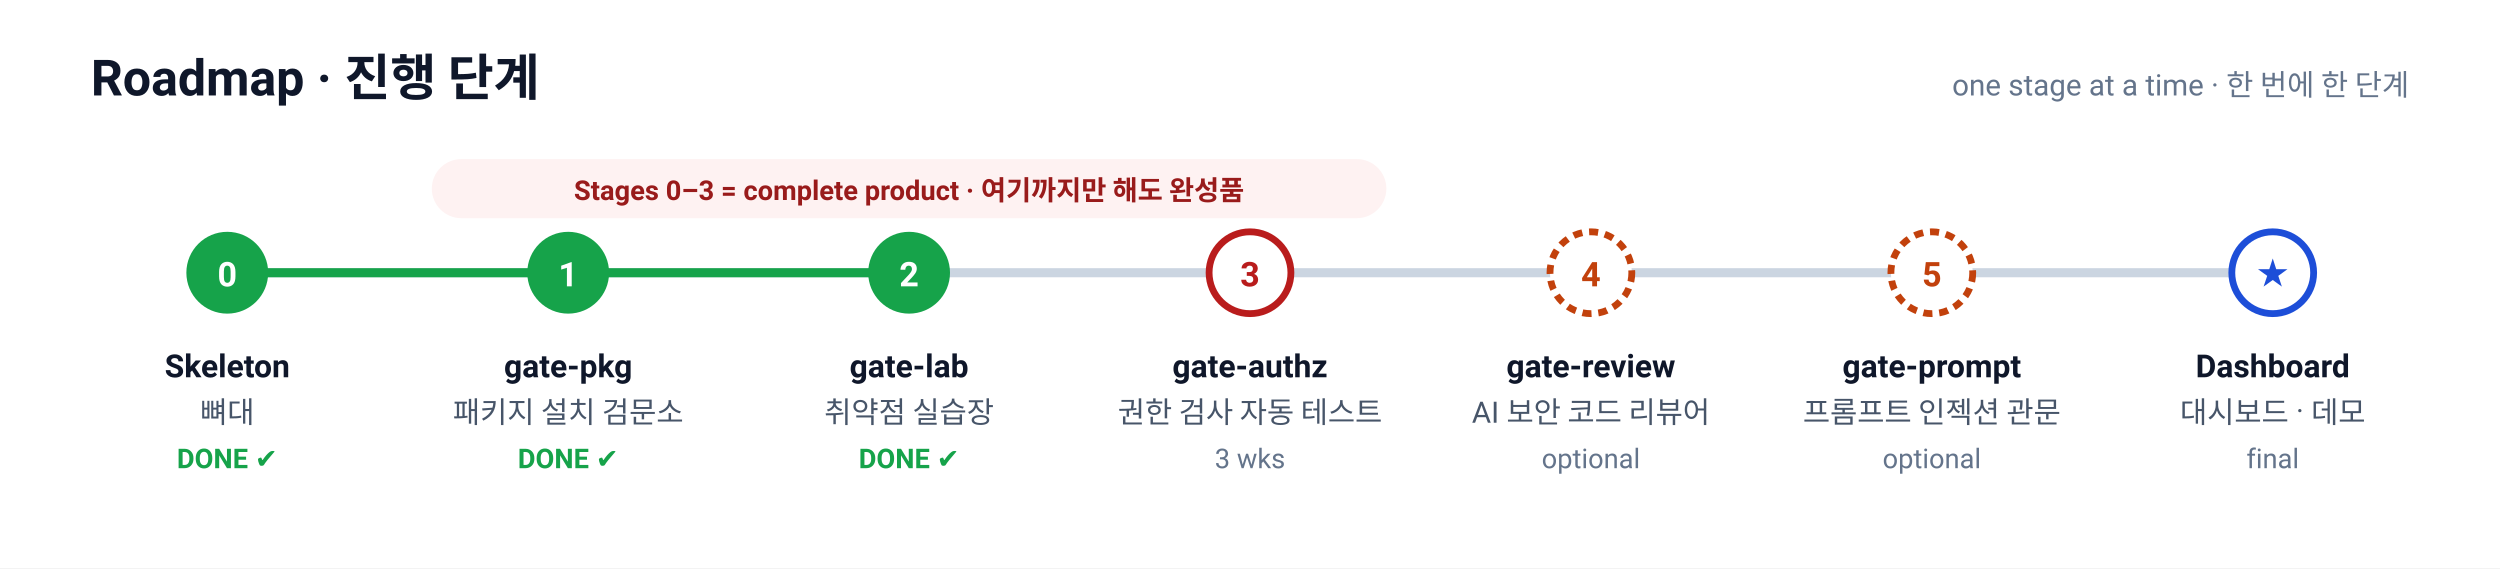
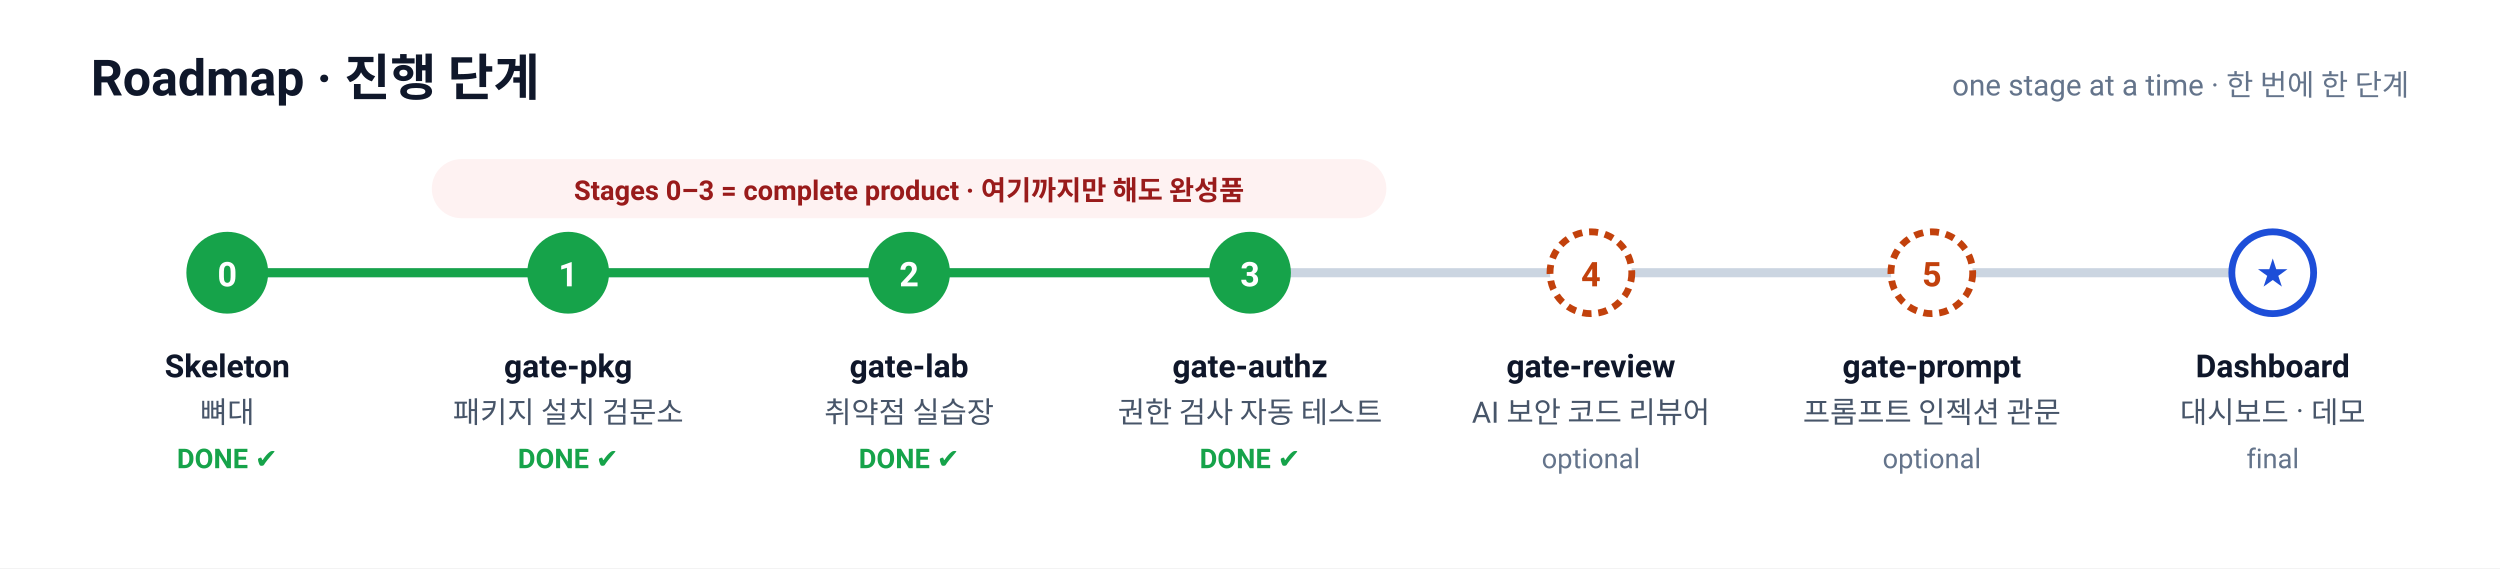
<svg xmlns="http://www.w3.org/2000/svg" viewBox="0 0 1100 250" width="1100" height="250" font-family="-apple-system, 'Segoe UI', 'Malgun Gothic', 'Apple SD Gothic Neo', Roboto, sans-serif">
  <rect width="1100" height="250" fill="#ffffff" />
  <text x="40" y="42" font-size="22" font-weight="700" fill="#0f172a">Roadmap · 진행 단계</text>
  <text x="1060" y="42" font-size="13" fill="#64748b" text-anchor="end">one stage at a time · 한 번에 한 단계</text>
  <line x1="100" y1="120" x2="1000" y2="120" stroke="#cbd5e1" stroke-width="4" />
-   <line x1="100" y1="120" x2="400" y2="120" stroke="#16a34a" stroke-width="4" />
+   <line x1="100" y1="120" x2="550" y2="120" stroke="#16a34a" stroke-width="4" />
  <g text-anchor="middle">
    <circle cx="100" cy="120" r="18" fill="#16a34a" />
    <text x="100" y="126" font-size="15" font-weight="700" fill="#ffffff">0</text>
    <text x="100" y="166" font-size="14" font-weight="700" fill="#0f172a">Skeleton</text>
    <text x="100" y="186" font-size="13" fill="#475569">뼈대</text>
    <text x="100" y="206" font-size="12" fill="#16a34a" font-weight="700">DONE ✔</text>
    <circle cx="250" cy="120" r="18" fill="#16a34a" />
    <text x="250" y="126" font-size="15" font-weight="700" fill="#ffffff">1</text>
    <text x="250" y="166" font-size="14" font-weight="700" fill="#0f172a">gate-pkg</text>
    <text x="250" y="186" font-size="13" fill="#475569">패키지 설치 검문소</text>
    <text x="250" y="206" font-size="12" fill="#16a34a" font-weight="700">DONE ✔</text>
    <circle cx="400" cy="120" r="18" fill="#16a34a" />
    <text x="400" y="126" font-size="15" font-weight="700" fill="#ffffff">2</text>
    <text x="400" y="166" font-size="14" font-weight="700" fill="#0f172a">gate-lab</text>
    <text x="400" y="186" font-size="13" fill="#475569">취약점 실습장</text>
    <text x="400" y="206" font-size="12" fill="#16a34a" font-weight="700">DONE ✔</text>
-     <circle cx="550" cy="120" r="18" fill="#ffffff" stroke="#b91c1c" stroke-width="3" />
-     <text x="550" y="126" font-size="15" font-weight="700" fill="#b91c1c">3</text>
+     <circle cx="550" cy="120" r="18" fill="#16a34a" />
+     <text x="550" y="126" font-size="15" font-weight="700" fill="#ffffff">3</text>
    <text x="550" y="166" font-size="14" font-weight="700" fill="#0f172a">gate-authz</text>
    <text x="550" y="186" font-size="13" fill="#475569">권한 검사 자동 테스트</text>
-     <text x="550" y="206" font-size="12" fill="#64748b">3 wks</text>
+     <text x="550" y="206" font-size="12" fill="#16a34a" font-weight="700">DONE ✔</text>
    <circle cx="700" cy="120" r="18" fill="#ffffff" stroke="#c2410c" stroke-width="3" stroke-dasharray="4 3" />
    <text x="700" y="126" font-size="15" font-weight="700" fill="#c2410c">4</text>
    <text x="700" y="166" font-size="14" font-weight="700" fill="#0f172a">gate-review</text>
    <text x="700" y="186" font-size="13" fill="#475569">AI 보안 코드 리뷰어</text>
    <text x="700" y="206" font-size="12" fill="#64748b">optional</text>
    <circle cx="850" cy="120" r="18" fill="#ffffff" stroke="#c2410c" stroke-width="3" stroke-dasharray="4 3" />
    <text x="850" y="126" font-size="15" font-weight="700" fill="#c2410c">5</text>
    <text x="850" y="166" font-size="14" font-weight="700" fill="#0f172a">gate-prompt</text>
    <text x="850" y="186" font-size="13" fill="#475569">프롬프트 인젝션 관문</text>
    <text x="850" y="206" font-size="12" fill="#64748b">optional</text>
    <circle cx="1000" cy="120" r="18" fill="#ffffff" stroke="#1d4ed8" stroke-width="3" />
    <text x="1000" y="126" font-size="15" font-weight="700" fill="#1d4ed8">★</text>
    <text x="1000" y="166" font-size="14" font-weight="700" fill="#0f172a">Dashboard</text>
    <text x="1000" y="186" font-size="13" fill="#475569">대시보드 · 데모</text>
    <text x="1000" y="206" font-size="12" fill="#64748b">final</text>
  </g>
  <rect x="190" y="70" width="420" height="26" rx="13" fill="#fef2f2" />
  <text x="400" y="88" font-size="12" font-weight="600" fill="#991b1b" text-anchor="middle">Stages 0–3 = complete product · 여기까지만 해도 완성품</text>
</svg>
